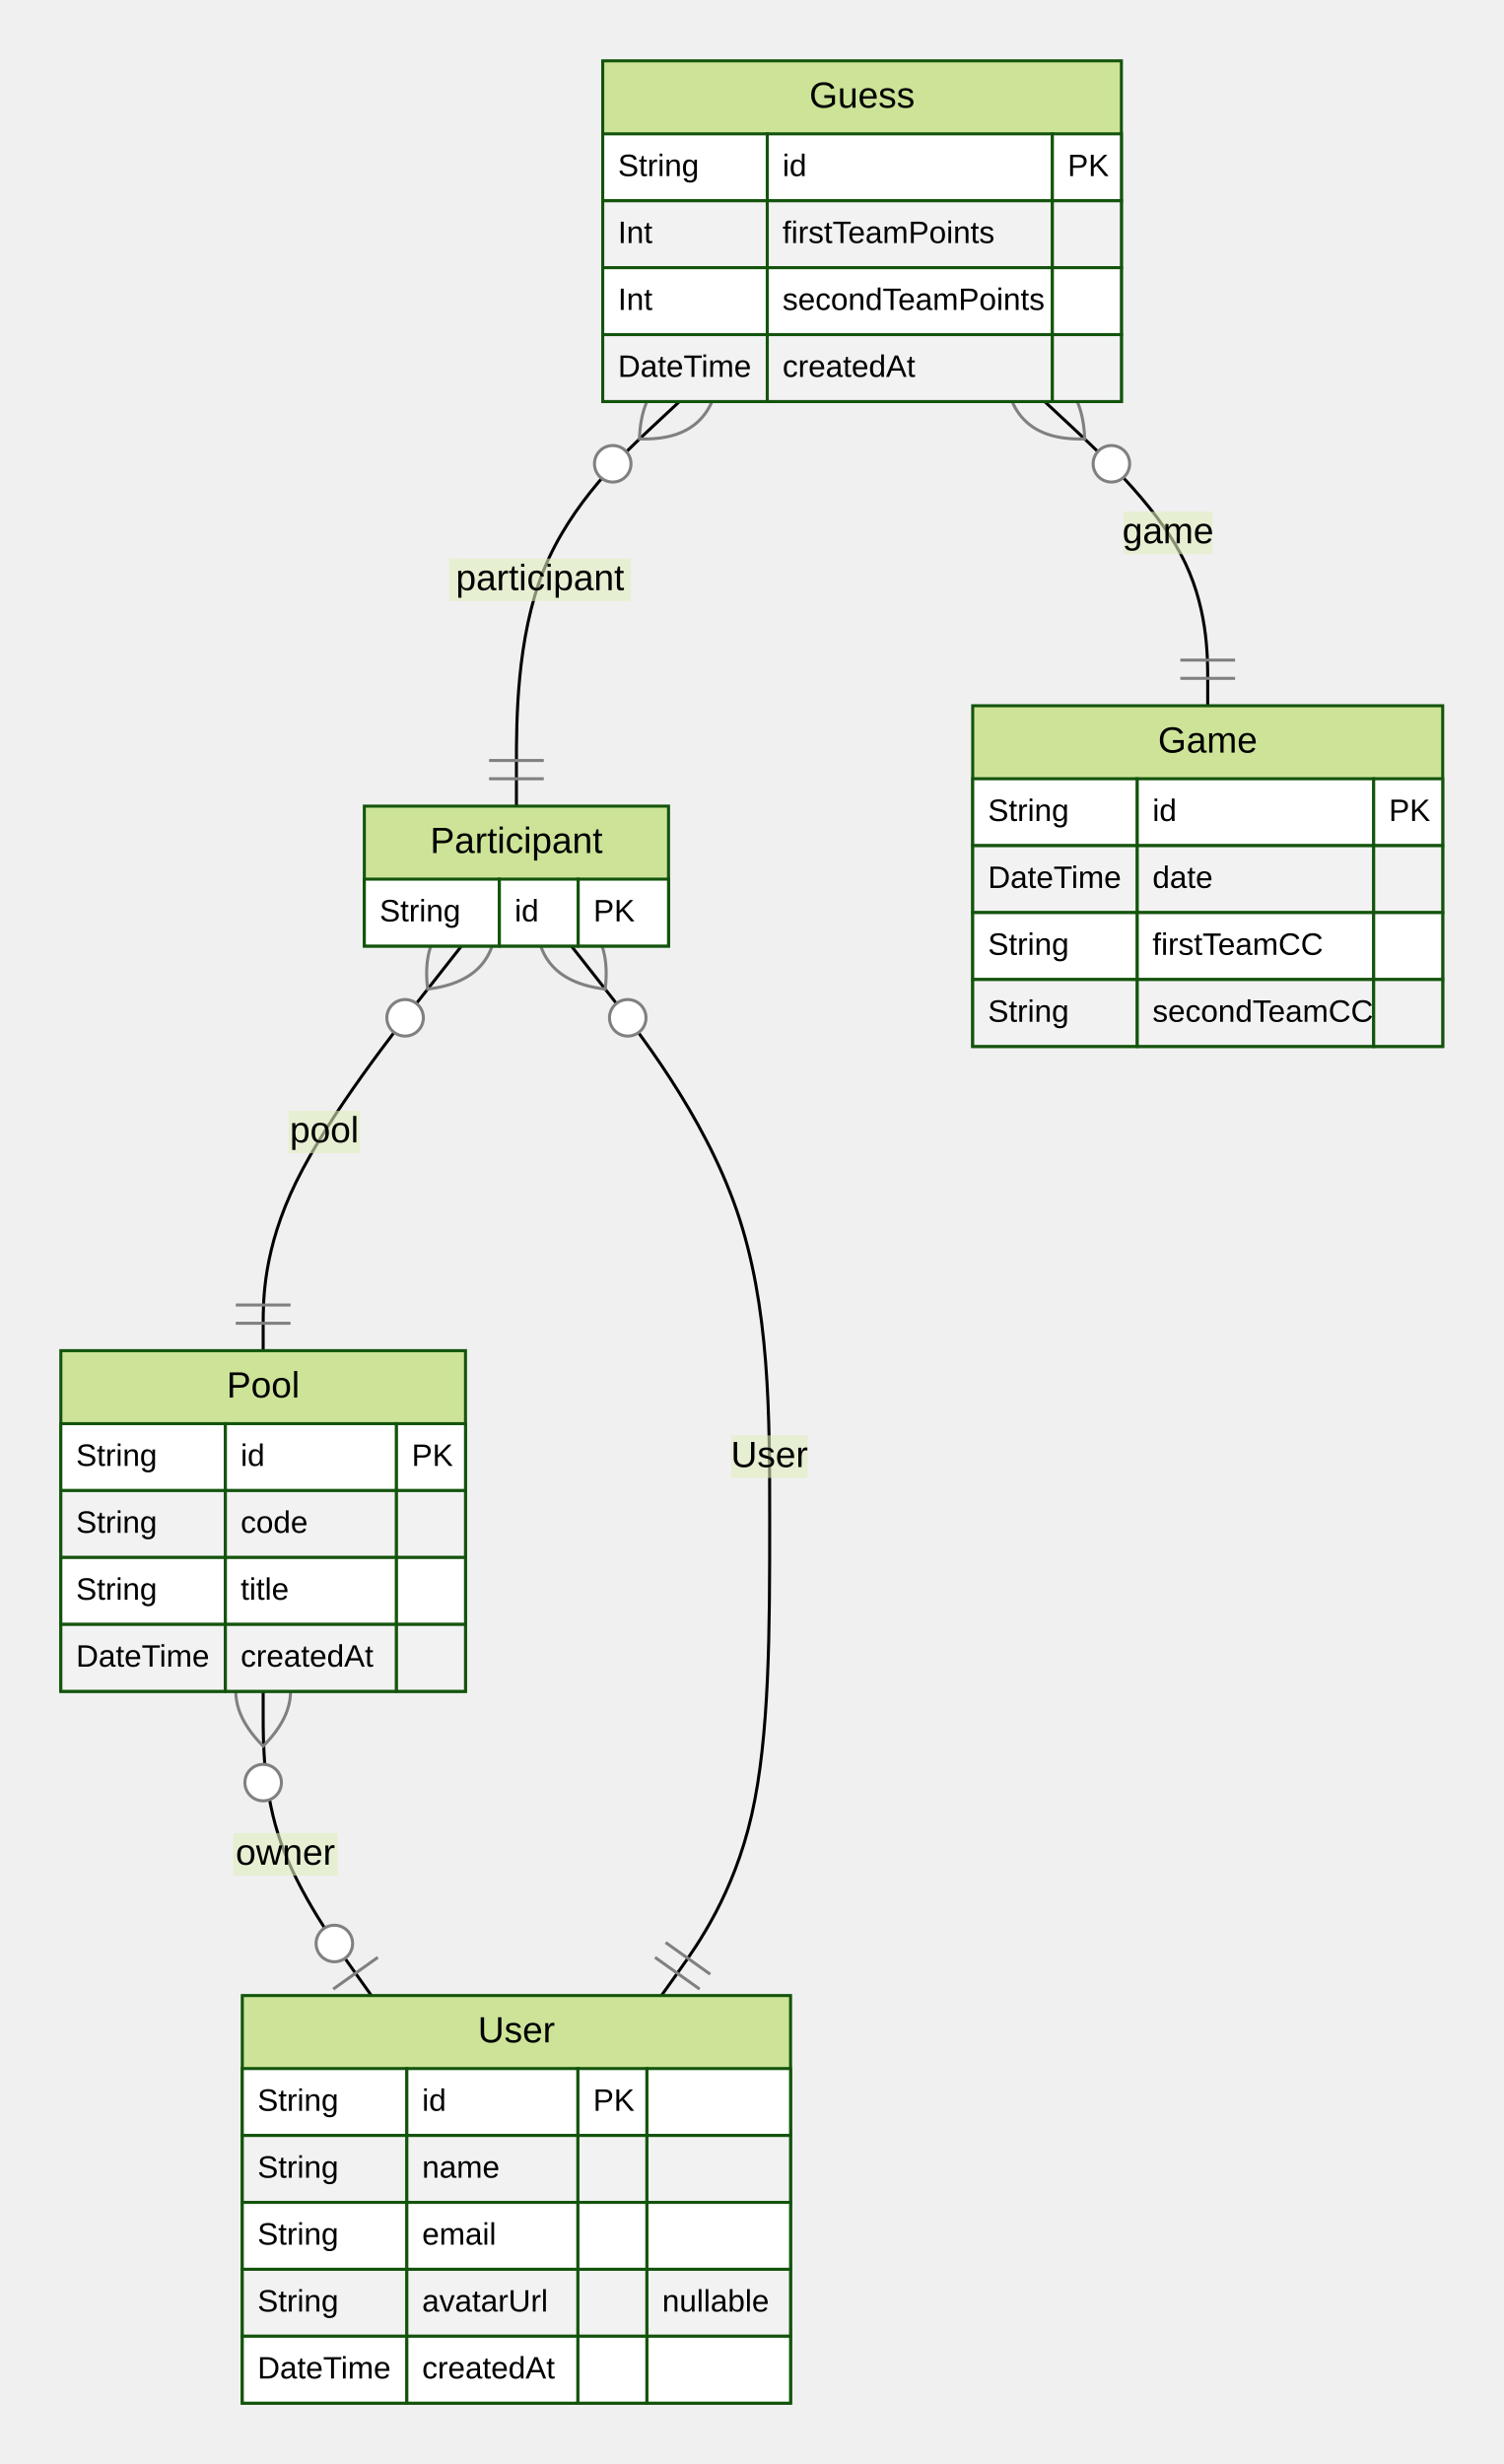
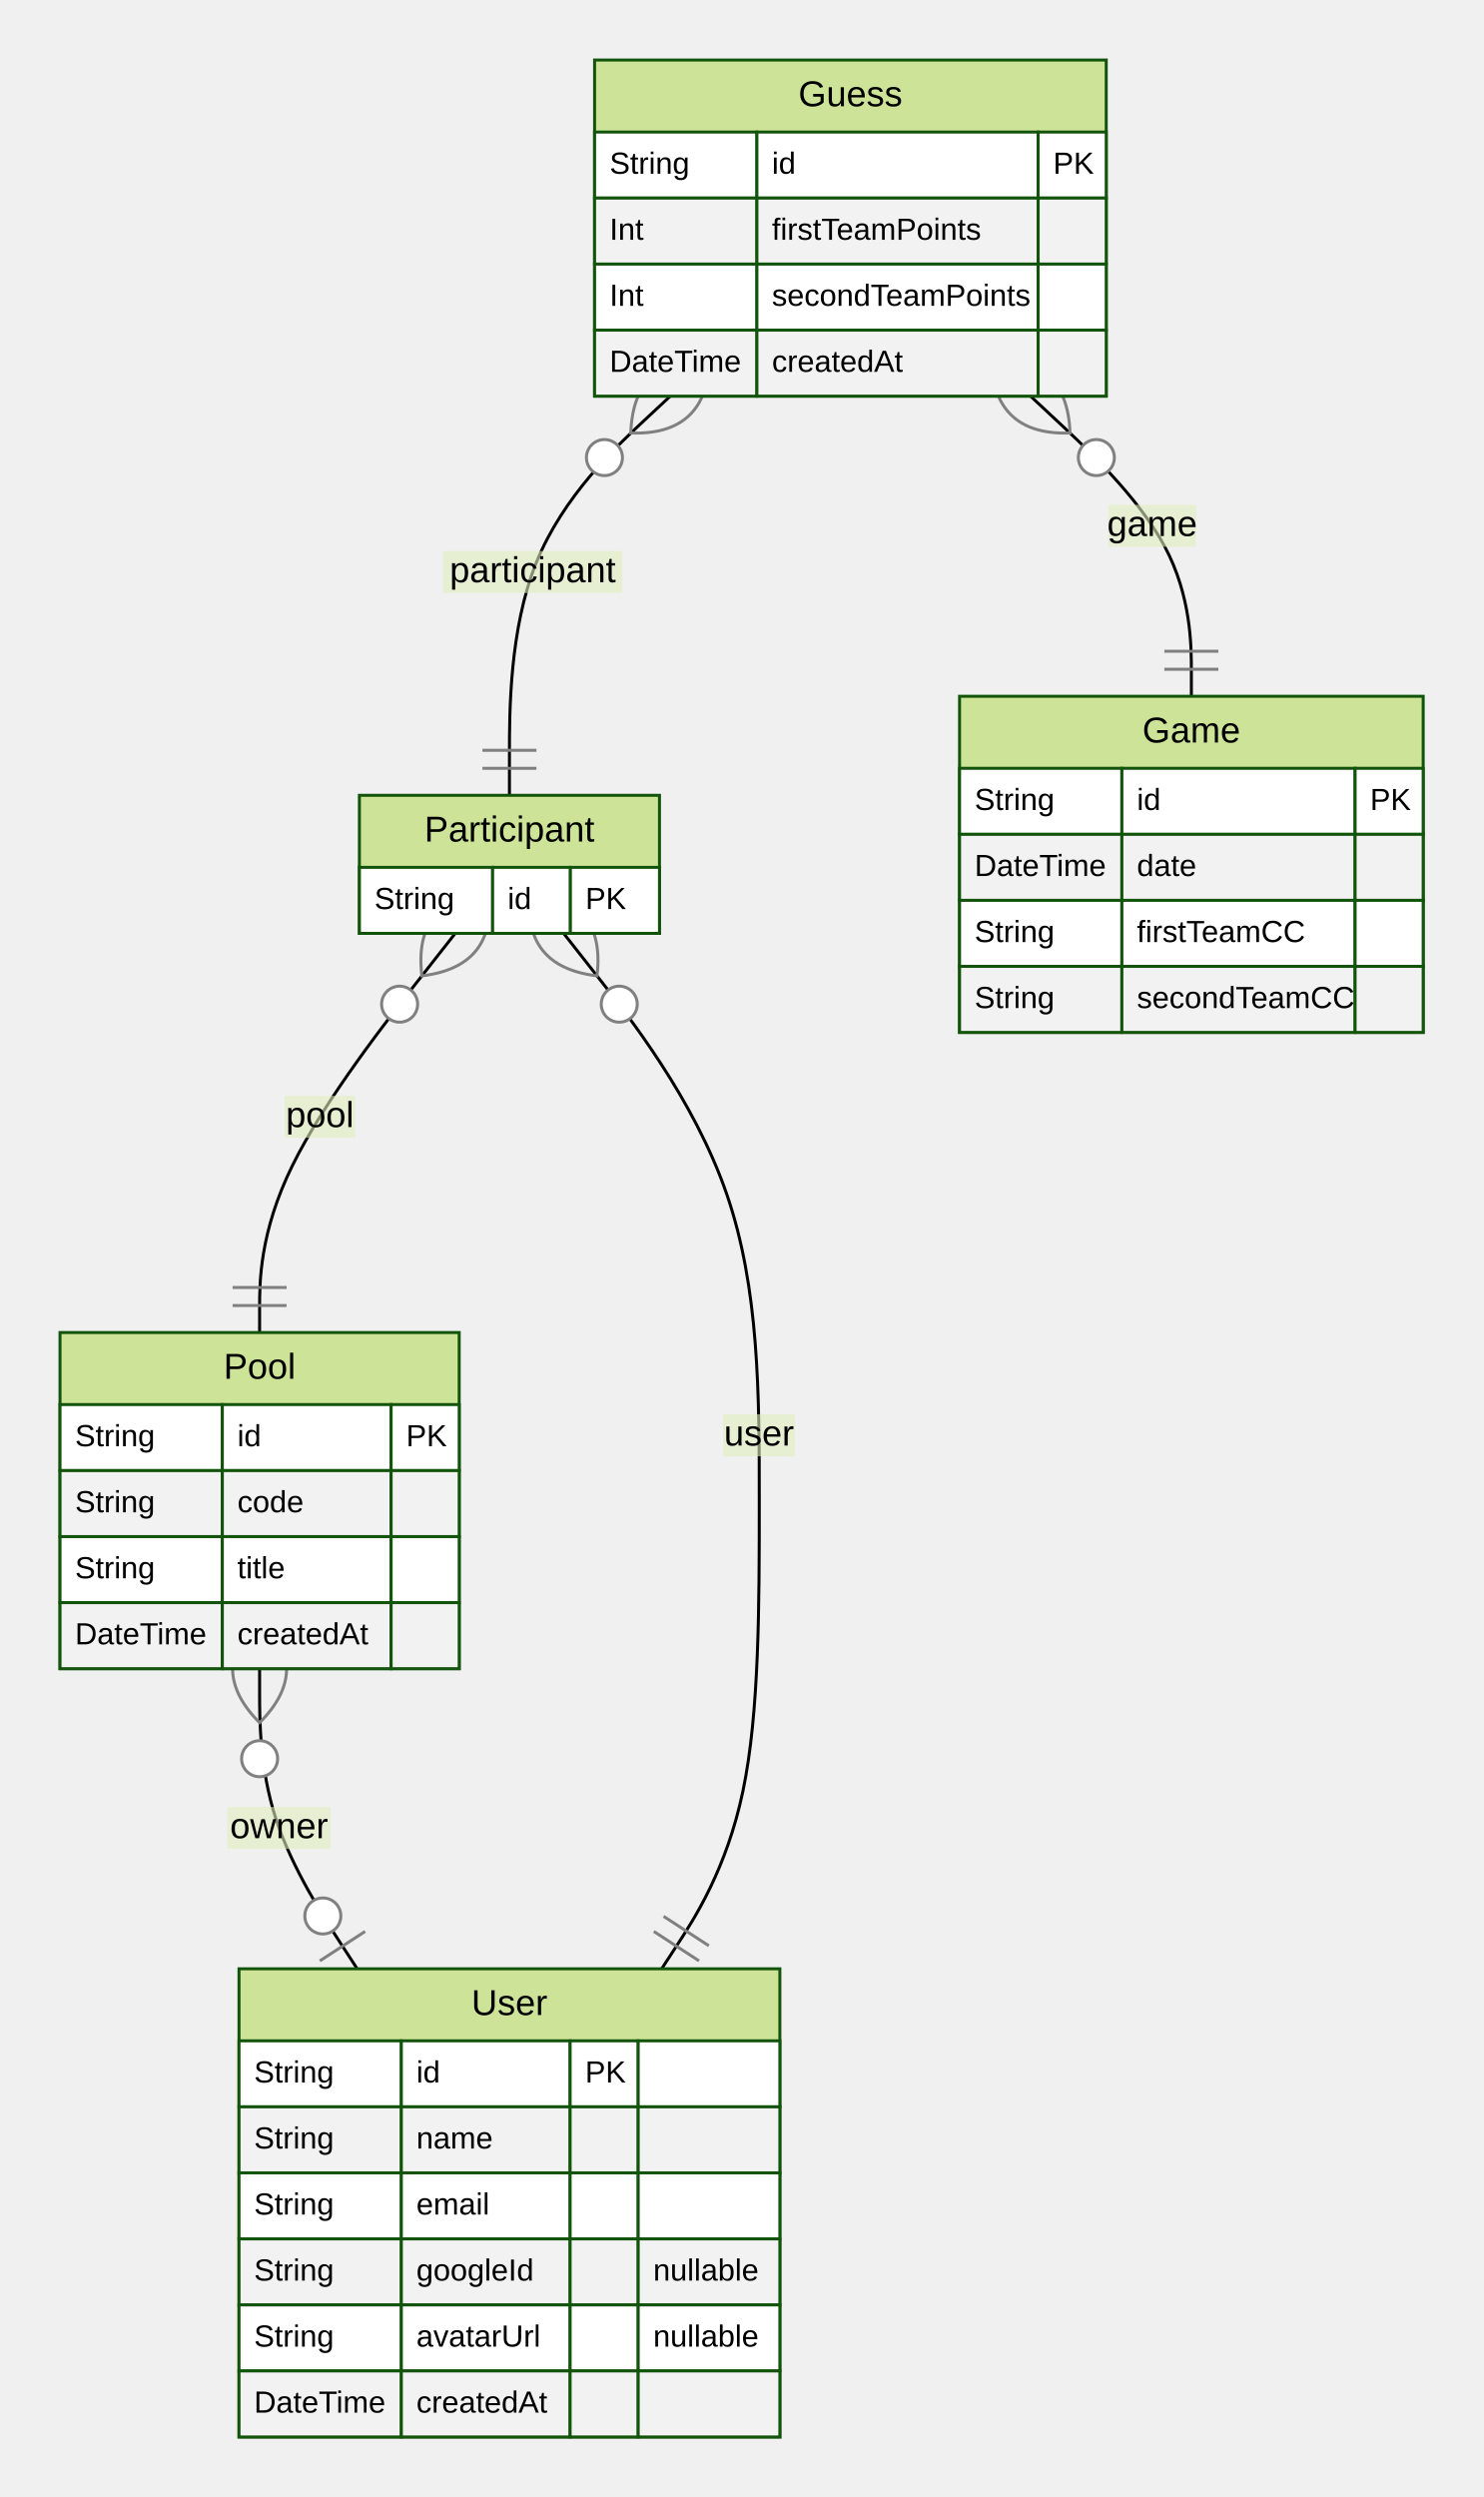
- <svg xmlns="http://www.w3.org/2000/svg" aria-labelledby="chart-title-mermaid-0 chart-desc-mermaid-0" role="img" viewBox="0 0 494.272 810" style="max-width: 494.272px; background-color: white;" width="100%" id="mermaid-0">
+ <svg xmlns="http://www.w3.org/2000/svg" aria-labelledby="chart-title-mermaid-0 chart-desc-mermaid-0" role="img" viewBox="0 0 494.272 832" style="max-width: 494.272px; background-color: white;" width="100%" id="mermaid-0">
  <style>#mermaid-0 {font-family:"trebuchet ms",verdana,arial,sans-serif;font-size:16px;fill:#000000;}#mermaid-0 .error-icon{fill:#552222;}#mermaid-0 .error-text{fill:#552222;stroke:#552222;}#mermaid-0 .edge-thickness-normal{stroke-width:2px;}#mermaid-0 .edge-thickness-thick{stroke-width:3.5px;}#mermaid-0 .edge-pattern-solid{stroke-dasharray:0;}#mermaid-0 .edge-pattern-dashed{stroke-dasharray:3;}#mermaid-0 .edge-pattern-dotted{stroke-dasharray:2;}#mermaid-0 .marker{fill:#000000;stroke:#000000;}#mermaid-0 .marker.cross{stroke:#000000;}#mermaid-0 svg{font-family:"trebuchet ms",verdana,arial,sans-serif;font-size:16px;}#mermaid-0 .entityBox{fill:#cde498;stroke:#13540c;}#mermaid-0 .attributeBoxOdd{fill:#ffffff;stroke:#13540c;}#mermaid-0 .attributeBoxEven{fill:#f2f2f2;stroke:#13540c;}#mermaid-0 .relationshipLabelBox{fill:hsl(78.158, 58.462%, 84.51%);opacity:0.7;background-color:hsl(78.158, 58.462%, 84.51%);}#mermaid-0 .relationshipLabelBox rect{opacity:0.5;}#mermaid-0 .relationshipLine{stroke:#000000;}#mermaid-0 :root{--mermaid-font-family:"trebuchet ms",verdana,arial,sans-serif;}</style>
  <g />
  <defs>
    <marker orient="auto" markerHeight="18" markerWidth="18" refY="9" refX="0" id="ONLY_ONE_START">
      <path d="M9,0 L9,18 M15,0 L15,18" fill="none" stroke="gray" />
    </marker>
  </defs>
  <defs>
    <marker orient="auto" markerHeight="18" markerWidth="18" refY="9" refX="18" id="ONLY_ONE_END">
      <path d="M3,0 L3,18 M9,0 L9,18" fill="none" stroke="gray" />
    </marker>
  </defs>
  <defs>
    <marker orient="auto" markerHeight="18" markerWidth="30" refY="9" refX="0" id="ZERO_OR_ONE_START">
      <circle r="6" cy="9" cx="21" fill="white" stroke="gray" />
      <path d="M9,0 L9,18" fill="none" stroke="gray" />
    </marker>
  </defs>
  <defs>
    <marker orient="auto" markerHeight="18" markerWidth="30" refY="9" refX="30" id="ZERO_OR_ONE_END">
      <circle r="6" cy="9" cx="9" fill="white" stroke="gray" />
      <path d="M21,0 L21,18" fill="none" stroke="gray" />
    </marker>
  </defs>
  <defs>
    <marker orient="auto" markerHeight="36" markerWidth="45" refY="18" refX="18" id="ONE_OR_MORE_START">
      <path d="M0,18 Q 18,0 36,18 Q 18,36 0,18 M42,9 L42,27" fill="none" stroke="gray" />
    </marker>
  </defs>
  <defs>
    <marker orient="auto" markerHeight="36" markerWidth="45" refY="18" refX="27" id="ONE_OR_MORE_END">
      <path d="M3,9 L3,27 M9,18 Q27,0 45,18 Q27,36 9,18" fill="none" stroke="gray" />
    </marker>
  </defs>
  <defs>
    <marker orient="auto" markerHeight="36" markerWidth="57" refY="18" refX="18" id="ZERO_OR_MORE_START">
      <circle r="6" cy="18" cx="48" fill="white" stroke="gray" />
      <path d="M0,18 Q18,0 36,18 Q18,36 0,18" fill="none" stroke="gray" />
    </marker>
  </defs>
  <defs>
    <marker orient="auto" markerHeight="36" markerWidth="57" refY="18" refX="39" id="ZERO_OR_MORE_END">
      <circle r="6" cy="18" cx="9" fill="white" stroke="gray" />
      <path d="M21,18 Q39,0 57,18 Q39,36 21,18" fill="none" stroke="gray" />
    </marker>
  </defs>
-   <path marker-start="url(#ZERO_OR_MORE_START)" marker-end="url(#ZERO_OR_ONE_END)" fill="none" stroke="gray" d="M86.513,556L86.513,564.333C86.513,572.667,86.513,589.333,92.443,606C98.373,622.667,110.233,639.333,116.163,647.667L122.093,656" class="er relationshipLine" />
-   <path marker-start="url(#ZERO_OR_MORE_START)" marker-end="url(#ONLY_ONE_END)" fill="none" stroke="gray" d="M187.835,311L198.7,324.833C209.565,338.667,231.296,366.333,242.161,397.833C253.026,429.333,253.026,464.667,253.026,500C253.026,535.333,253.026,570.667,247.096,596.667C241.167,622.667,229.307,639.333,223.377,647.667L217.447,656" class="er relationshipLine" />
+   <path marker-start="url(#ZERO_OR_MORE_START)" marker-end="url(#ZERO_OR_ONE_END)" fill="none" stroke="gray" d="M86.513,556L86.513,564.333C86.513,572.667,86.513,589.333,91.934,606C97.354,622.667,108.195,639.333,113.615,647.667L119.035,656" class="er relationshipLine" />
+   <path marker-start="url(#ZERO_OR_MORE_START)" marker-end="url(#ONLY_ONE_END)" fill="none" stroke="gray" d="M187.835,311L198.7,324.833C209.565,338.667,231.296,366.333,242.161,397.833C253.026,429.333,253.026,464.667,253.026,500C253.026,535.333,253.026,570.667,247.606,596.667C242.186,622.667,231.345,639.333,225.925,647.667L220.504,656" class="er relationshipLine" />
  <path marker-start="url(#ZERO_OR_MORE_START)" marker-end="url(#ONLY_ONE_END)" fill="none" stroke="gray" d="M151.705,311L140.839,324.833C129.974,338.667,108.244,366.333,97.378,388.5C86.513,410.667,86.513,427.333,86.513,435.667L86.513,444" class="er relationshipLine" />
+   <path marker-start="url(#ZERO_OR_MORE_START)" marker-end="url(#ONLY_ONE_END)" fill="none" stroke="gray" d="M223.367,132L214.434,140.333C205.501,148.667,187.635,165.333,178.703,187.5C169.77,209.667,169.77,237.333,169.77,251.167L169.77,265" class="er relationshipLine" />
  <path marker-start="url(#ZERO_OR_MORE_START)" marker-end="url(#ONLY_ONE_END)" fill="none" stroke="gray" d="M343.424,132L352.357,140.333C361.29,148.667,379.155,165.333,388.088,182C397.021,198.667,397.021,215.333,397.021,223.667L397.021,232" class="er relationshipLine" />
-   <path marker-start="url(#ZERO_OR_MORE_START)" marker-end="url(#ONLY_ONE_END)" fill="none" stroke="gray" d="M223.367,132L214.434,140.333C205.501,148.667,187.635,165.333,178.703,187.5C169.77,209.667,169.77,237.333,169.77,251.167L169.77,265" class="er relationshipLine" />
  <g transform="translate(20,444 )" id="Pool">
    <rect height="112" width="133.026" y="0" x="0" stroke="gray" fill-opacity="100%" fill="honeydew" class="er entityBox" />
    <text transform="translate(66.51321,12)" style="font-family: &quot;trebuchet ms&quot;, verdana, arial, sans-serif;; font-size: 12px" text-anchor="middle" dominant-baseline="middle" y="0" x="0" id="entity-Pool" class="er entityLabel">Pool</text>
    <rect height="22" width="54.096" y="24" x="0" stroke="gray" fill-opacity="100%" fill="honeydew" class="er attributeBoxOdd" />
    <text transform="translate(5,35)" style="font-family: &quot;trebuchet ms&quot;, verdana, arial, sans-serif;; font-size: 10.2px" text-anchor="left" dominant-baseline="middle" y="0" x="0" id="entity-Pool-attr-1-type" class="er entityLabel">String</text>
    <rect height="22" width="56.243" y="24" x="54.096" stroke="gray" fill-opacity="100%" fill="honeydew" class="er attributeBoxOdd" />
    <text transform="translate(59.09555,35)" style="font-family: &quot;trebuchet ms&quot;, verdana, arial, sans-serif;; font-size: 10.2px" text-anchor="left" dominant-baseline="middle" y="0" x="0" id="entity-Pool-attr-1-name" class="er entityLabel">id</text>
    <rect height="22" width="22.688" y="24" x="110.339" stroke="gray" fill-opacity="100%" fill="honeydew" class="er attributeBoxOdd" />
    <text transform="translate(115.3387,35)" style="font-family: &quot;trebuchet ms&quot;, verdana, arial, sans-serif;; font-size: 10.2px" text-anchor="left" dominant-baseline="middle" y="0" x="0" id="entity-Pool-attr-1-key" class="er entityLabel">PK</text>
    <rect height="22" width="54.096" y="46" x="0" stroke="gray" fill-opacity="100%" fill="honeydew" class="er attributeBoxEven" />
    <text transform="translate(5,57)" style="font-family: &quot;trebuchet ms&quot;, verdana, arial, sans-serif;; font-size: 10.2px" text-anchor="left" dominant-baseline="middle" y="0" x="0" id="entity-Pool-attr-2-type" class="er entityLabel">String</text>
    <rect height="22" width="56.243" y="46" x="54.096" stroke="gray" fill-opacity="100%" fill="honeydew" class="er attributeBoxEven" />
    <text transform="translate(59.09555,57)" style="font-family: &quot;trebuchet ms&quot;, verdana, arial, sans-serif;; font-size: 10.2px" text-anchor="left" dominant-baseline="middle" y="0" x="0" id="entity-Pool-attr-2-name" class="er entityLabel">code</text>
    <rect height="22" width="22.688" y="46" x="110.339" stroke="gray" fill-opacity="100%" fill="honeydew" class="er attributeBoxEven" />
    <text transform="translate(115.3387,57)" style="font-family: &quot;trebuchet ms&quot;, verdana, arial, sans-serif;; font-size: 10.2px" text-anchor="left" dominant-baseline="middle" y="0" x="0" id="entity-Pool-attr-2-key" class="er entityLabel" />
    <rect height="22" width="54.096" y="68" x="0" stroke="gray" fill-opacity="100%" fill="honeydew" class="er attributeBoxOdd" />
    <text transform="translate(5,79)" style="font-family: &quot;trebuchet ms&quot;, verdana, arial, sans-serif;; font-size: 10.2px" text-anchor="left" dominant-baseline="middle" y="0" x="0" id="entity-Pool-attr-3-type" class="er entityLabel">String</text>
    <rect height="22" width="56.243" y="68" x="54.096" stroke="gray" fill-opacity="100%" fill="honeydew" class="er attributeBoxOdd" />
    <text transform="translate(59.09555,79)" style="font-family: &quot;trebuchet ms&quot;, verdana, arial, sans-serif;; font-size: 10.2px" text-anchor="left" dominant-baseline="middle" y="0" x="0" id="entity-Pool-attr-3-name" class="er entityLabel">title</text>
    <rect height="22" width="22.688" y="68" x="110.339" stroke="gray" fill-opacity="100%" fill="honeydew" class="er attributeBoxOdd" />
    <text transform="translate(115.3387,79)" style="font-family: &quot;trebuchet ms&quot;, verdana, arial, sans-serif;; font-size: 10.2px" text-anchor="left" dominant-baseline="middle" y="0" x="0" id="entity-Pool-attr-3-key" class="er entityLabel" />
    <rect height="22" width="54.096" y="90" x="0" stroke="gray" fill-opacity="100%" fill="honeydew" class="er attributeBoxEven" />
    <text transform="translate(5,101)" style="font-family: &quot;trebuchet ms&quot;, verdana, arial, sans-serif;; font-size: 10.2px" text-anchor="left" dominant-baseline="middle" y="0" x="0" id="entity-Pool-attr-4-type" class="er entityLabel">DateTime</text>
    <rect height="22" width="56.243" y="90" x="54.096" stroke="gray" fill-opacity="100%" fill="honeydew" class="er attributeBoxEven" />
    <text transform="translate(59.09555,101)" style="font-family: &quot;trebuchet ms&quot;, verdana, arial, sans-serif;; font-size: 10.2px" text-anchor="left" dominant-baseline="middle" y="0" x="0" id="entity-Pool-attr-4-name" class="er entityLabel">createdAt</text>
    <rect height="22" width="22.688" y="90" x="110.339" stroke="gray" fill-opacity="100%" fill="honeydew" class="er attributeBoxEven" />
    <text transform="translate(115.3387,101)" style="font-family: &quot;trebuchet ms&quot;, verdana, arial, sans-serif;; font-size: 10.2px" text-anchor="left" dominant-baseline="middle" y="0" x="0" id="entity-Pool-attr-4-key" class="er entityLabel" />
  </g>
  <g transform="translate(79.65034,656 )" id="User">
-     <rect height="134" width="180.239" y="0" x="0" stroke="gray" fill-opacity="100%" fill="honeydew" class="er entityBox" />
+     <rect height="156" width="180.239" y="0" x="0" stroke="gray" fill-opacity="100%" fill="honeydew" class="er entityBox" />
    <text transform="translate(90.11948,12)" style="font-family: &quot;trebuchet ms&quot;, verdana, arial, sans-serif;; font-size: 12px" text-anchor="middle" dominant-baseline="middle" y="0" x="0" id="entity-User" class="er entityLabel">User</text>
    <rect height="22" width="54.096" y="24" x="0" stroke="gray" fill-opacity="100%" fill="honeydew" class="er attributeBoxOdd" />
    <text transform="translate(5,35)" style="font-family: &quot;trebuchet ms&quot;, verdana, arial, sans-serif;; font-size: 10.2px" text-anchor="left" dominant-baseline="middle" y="0" x="0" id="entity-User-attr-1-type" class="er entityLabel">String</text>
    <rect height="22" width="56.243" y="24" x="54.096" stroke="gray" fill-opacity="100%" fill="honeydew" class="er attributeBoxOdd" />
    <text transform="translate(59.09555,35)" style="font-family: &quot;trebuchet ms&quot;, verdana, arial, sans-serif;; font-size: 10.2px" text-anchor="left" dominant-baseline="middle" y="0" x="0" id="entity-User-attr-1-name" class="er entityLabel">id</text>
    <rect height="22" width="22.688" y="24" x="110.339" stroke="gray" fill-opacity="100%" fill="honeydew" class="er attributeBoxOdd" />
    <text transform="translate(115.3387,35)" style="font-family: &quot;trebuchet ms&quot;, verdana, arial, sans-serif;; font-size: 10.2px" text-anchor="left" dominant-baseline="middle" y="0" x="0" id="entity-User-attr-1-key" class="er entityLabel">PK</text>
    <rect height="22" width="47.213" y="24" x="133.026" stroke="gray" fill-opacity="100%" fill="honeydew" class="er attributeBoxOdd" />
    <text transform="translate(138.0264,35)" style="font-family: &quot;trebuchet ms&quot;, verdana, arial, sans-serif;; font-size: 10.2px" text-anchor="left" dominant-baseline="middle" y="0" x="0" id="entity-User-attr-1-comment" class="er entityLabel" />
    <rect height="22" width="54.096" y="46" x="0" stroke="gray" fill-opacity="100%" fill="honeydew" class="er attributeBoxEven" />
    <text transform="translate(5,57)" style="font-family: &quot;trebuchet ms&quot;, verdana, arial, sans-serif;; font-size: 10.2px" text-anchor="left" dominant-baseline="middle" y="0" x="0" id="entity-User-attr-2-type" class="er entityLabel">String</text>
    <rect height="22" width="56.243" y="46" x="54.096" stroke="gray" fill-opacity="100%" fill="honeydew" class="er attributeBoxEven" />
    <text transform="translate(59.09555,57)" style="font-family: &quot;trebuchet ms&quot;, verdana, arial, sans-serif;; font-size: 10.2px" text-anchor="left" dominant-baseline="middle" y="0" x="0" id="entity-User-attr-2-name" class="er entityLabel">name</text>
    <rect height="22" width="22.688" y="46" x="110.339" stroke="gray" fill-opacity="100%" fill="honeydew" class="er attributeBoxEven" />
    <text transform="translate(115.3387,57)" style="font-family: &quot;trebuchet ms&quot;, verdana, arial, sans-serif;; font-size: 10.2px" text-anchor="left" dominant-baseline="middle" y="0" x="0" id="entity-User-attr-2-key" class="er entityLabel" />
    <rect height="22" width="47.213" y="46" x="133.026" stroke="gray" fill-opacity="100%" fill="honeydew" class="er attributeBoxEven" />
    <text transform="translate(138.0264,57)" style="font-family: &quot;trebuchet ms&quot;, verdana, arial, sans-serif;; font-size: 10.2px" text-anchor="left" dominant-baseline="middle" y="0" x="0" id="entity-User-attr-2-comment" class="er entityLabel" />
    <rect height="22" width="54.096" y="68" x="0" stroke="gray" fill-opacity="100%" fill="honeydew" class="er attributeBoxOdd" />
    <text transform="translate(5,79)" style="font-family: &quot;trebuchet ms&quot;, verdana, arial, sans-serif;; font-size: 10.2px" text-anchor="left" dominant-baseline="middle" y="0" x="0" id="entity-User-attr-3-type" class="er entityLabel">String</text>
    <rect height="22" width="56.243" y="68" x="54.096" stroke="gray" fill-opacity="100%" fill="honeydew" class="er attributeBoxOdd" />
    <text transform="translate(59.09555,79)" style="font-family: &quot;trebuchet ms&quot;, verdana, arial, sans-serif;; font-size: 10.2px" text-anchor="left" dominant-baseline="middle" y="0" x="0" id="entity-User-attr-3-name" class="er entityLabel">email</text>
    <rect height="22" width="22.688" y="68" x="110.339" stroke="gray" fill-opacity="100%" fill="honeydew" class="er attributeBoxOdd" />
    <text transform="translate(115.3387,79)" style="font-family: &quot;trebuchet ms&quot;, verdana, arial, sans-serif;; font-size: 10.2px" text-anchor="left" dominant-baseline="middle" y="0" x="0" id="entity-User-attr-3-key" class="er entityLabel" />
    <rect height="22" width="47.213" y="68" x="133.026" stroke="gray" fill-opacity="100%" fill="honeydew" class="er attributeBoxOdd" />
    <text transform="translate(138.0264,79)" style="font-family: &quot;trebuchet ms&quot;, verdana, arial, sans-serif;; font-size: 10.2px" text-anchor="left" dominant-baseline="middle" y="0" x="0" id="entity-User-attr-3-comment" class="er entityLabel" />
    <rect height="22" width="54.096" y="90" x="0" stroke="gray" fill-opacity="100%" fill="honeydew" class="er attributeBoxEven" />
    <text transform="translate(5,101)" style="font-family: &quot;trebuchet ms&quot;, verdana, arial, sans-serif;; font-size: 10.2px" text-anchor="left" dominant-baseline="middle" y="0" x="0" id="entity-User-attr-4-type" class="er entityLabel">String</text>
    <rect height="22" width="56.243" y="90" x="54.096" stroke="gray" fill-opacity="100%" fill="honeydew" class="er attributeBoxEven" />
-     <text transform="translate(59.09555,101)" style="font-family: &quot;trebuchet ms&quot;, verdana, arial, sans-serif;; font-size: 10.2px" text-anchor="left" dominant-baseline="middle" y="0" x="0" id="entity-User-attr-4-name" class="er entityLabel">avatarUrl</text>
+     <text transform="translate(59.09555,101)" style="font-family: &quot;trebuchet ms&quot;, verdana, arial, sans-serif;; font-size: 10.2px" text-anchor="left" dominant-baseline="middle" y="0" x="0" id="entity-User-attr-4-name" class="er entityLabel">googleId</text>
    <rect height="22" width="22.688" y="90" x="110.339" stroke="gray" fill-opacity="100%" fill="honeydew" class="er attributeBoxEven" />
    <text transform="translate(115.3387,101)" style="font-family: &quot;trebuchet ms&quot;, verdana, arial, sans-serif;; font-size: 10.2px" text-anchor="left" dominant-baseline="middle" y="0" x="0" id="entity-User-attr-4-key" class="er entityLabel" />
    <rect height="22" width="47.213" y="90" x="133.026" stroke="gray" fill-opacity="100%" fill="honeydew" class="er attributeBoxEven" />
    <text transform="translate(138.0264,101)" style="font-family: &quot;trebuchet ms&quot;, verdana, arial, sans-serif;; font-size: 10.2px" text-anchor="left" dominant-baseline="middle" y="0" x="0" id="entity-User-attr-4-comment" class="er entityLabel">nullable</text>
    <rect height="22" width="54.096" y="112" x="0" stroke="gray" fill-opacity="100%" fill="honeydew" class="er attributeBoxOdd" />
-     <text transform="translate(5,123)" style="font-family: &quot;trebuchet ms&quot;, verdana, arial, sans-serif;; font-size: 10.2px" text-anchor="left" dominant-baseline="middle" y="0" x="0" id="entity-User-attr-5-type" class="er entityLabel">DateTime</text>
+     <text transform="translate(5,123)" style="font-family: &quot;trebuchet ms&quot;, verdana, arial, sans-serif;; font-size: 10.2px" text-anchor="left" dominant-baseline="middle" y="0" x="0" id="entity-User-attr-5-type" class="er entityLabel">String</text>
    <rect height="22" width="56.243" y="112" x="54.096" stroke="gray" fill-opacity="100%" fill="honeydew" class="er attributeBoxOdd" />
-     <text transform="translate(59.09555,123)" style="font-family: &quot;trebuchet ms&quot;, verdana, arial, sans-serif;; font-size: 10.2px" text-anchor="left" dominant-baseline="middle" y="0" x="0" id="entity-User-attr-5-name" class="er entityLabel">createdAt</text>
+     <text transform="translate(59.09555,123)" style="font-family: &quot;trebuchet ms&quot;, verdana, arial, sans-serif;; font-size: 10.2px" text-anchor="left" dominant-baseline="middle" y="0" x="0" id="entity-User-attr-5-name" class="er entityLabel">avatarUrl</text>
    <rect height="22" width="22.688" y="112" x="110.339" stroke="gray" fill-opacity="100%" fill="honeydew" class="er attributeBoxOdd" />
    <text transform="translate(115.3387,123)" style="font-family: &quot;trebuchet ms&quot;, verdana, arial, sans-serif;; font-size: 10.2px" text-anchor="left" dominant-baseline="middle" y="0" x="0" id="entity-User-attr-5-key" class="er entityLabel" />
    <rect height="22" width="47.213" y="112" x="133.026" stroke="gray" fill-opacity="100%" fill="honeydew" class="er attributeBoxOdd" />
-     <text transform="translate(138.0264,123)" style="font-family: &quot;trebuchet ms&quot;, verdana, arial, sans-serif;; font-size: 10.2px" text-anchor="left" dominant-baseline="middle" y="0" x="0" id="entity-User-attr-5-comment" class="er entityLabel" />
+     <text transform="translate(138.0264,123)" style="font-family: &quot;trebuchet ms&quot;, verdana, arial, sans-serif;; font-size: 10.2px" text-anchor="left" dominant-baseline="middle" y="0" x="0" id="entity-User-attr-5-comment" class="er entityLabel">nullable</text>
+     <rect height="22" width="54.096" y="134" x="0" stroke="gray" fill-opacity="100%" fill="honeydew" class="er attributeBoxEven" />
+     <text transform="translate(5,145)" style="font-family: &quot;trebuchet ms&quot;, verdana, arial, sans-serif;; font-size: 10.2px" text-anchor="left" dominant-baseline="middle" y="0" x="0" id="entity-User-attr-6-type" class="er entityLabel">DateTime</text>
+     <rect height="22" width="56.243" y="134" x="54.096" stroke="gray" fill-opacity="100%" fill="honeydew" class="er attributeBoxEven" />
+     <text transform="translate(59.09555,145)" style="font-family: &quot;trebuchet ms&quot;, verdana, arial, sans-serif;; font-size: 10.2px" text-anchor="left" dominant-baseline="middle" y="0" x="0" id="entity-User-attr-6-name" class="er entityLabel">createdAt</text>
+     <rect height="22" width="22.688" y="134" x="110.339" stroke="gray" fill-opacity="100%" fill="honeydew" class="er attributeBoxEven" />
+     <text transform="translate(115.3387,145)" style="font-family: &quot;trebuchet ms&quot;, verdana, arial, sans-serif;; font-size: 10.2px" text-anchor="left" dominant-baseline="middle" y="0" x="0" id="entity-User-attr-6-key" class="er entityLabel" />
+     <rect height="22" width="47.213" y="134" x="133.026" stroke="gray" fill-opacity="100%" fill="honeydew" class="er attributeBoxEven" />
+     <text transform="translate(138.0264,145)" style="font-family: &quot;trebuchet ms&quot;, verdana, arial, sans-serif;; font-size: 10.2px" text-anchor="left" dominant-baseline="middle" y="0" x="0" id="entity-User-attr-6-comment" class="er entityLabel" />
  </g>
  <g transform="translate(119.7698,265 )" id="Participant">
    <rect height="46" width="100" y="0" x="0" stroke="gray" fill-opacity="100%" fill="honeydew" class="er entityBox" />
    <text transform="translate(50,12)" style="font-family: &quot;trebuchet ms&quot;, verdana, arial, sans-serif;; font-size: 12px" text-anchor="middle" dominant-baseline="middle" y="0" x="0" id="entity-Participant" class="er entityLabel">Participant</text>
    <rect height="22" width="44.399" y="24" x="0" stroke="gray" fill-opacity="100%" fill="honeydew" class="er attributeBoxOdd" />
    <text transform="translate(5,35)" style="font-family: &quot;trebuchet ms&quot;, verdana, arial, sans-serif;; font-size: 10.2px" text-anchor="left" dominant-baseline="middle" y="0" x="0" id="entity-Participant-attr-1-type" class="er entityLabel">String</text>
    <rect height="22" width="25.911" y="24" x="44.399" stroke="gray" fill-opacity="100%" fill="honeydew" class="er attributeBoxOdd" />
    <text transform="translate(49.39862,35)" style="font-family: &quot;trebuchet ms&quot;, verdana, arial, sans-serif;; font-size: 10.2px" text-anchor="left" dominant-baseline="middle" y="0" x="0" id="entity-Participant-attr-1-name" class="er entityLabel">id</text>
    <rect height="22" width="29.69" y="24" x="70.31" stroke="gray" fill-opacity="100%" fill="honeydew" class="er attributeBoxOdd" />
    <text transform="translate(75.30976,35)" style="font-family: &quot;trebuchet ms&quot;, verdana, arial, sans-serif;; font-size: 10.2px" text-anchor="left" dominant-baseline="middle" y="0" x="0" id="entity-Participant-attr-1-key" class="er entityLabel">PK</text>
  </g>
  <g transform="translate(319.7698,232 )" id="Game">
    <rect height="112" width="154.502" y="0" x="0" stroke="gray" fill-opacity="100%" fill="honeydew" class="er entityBox" />
    <text transform="translate(77.25099,12)" style="font-family: &quot;trebuchet ms&quot;, verdana, arial, sans-serif;; font-size: 12px" text-anchor="middle" dominant-baseline="middle" y="0" x="0" id="entity-Game" class="er entityLabel">Game</text>
    <rect height="22" width="54.096" y="24" x="0" stroke="gray" fill-opacity="100%" fill="honeydew" class="er attributeBoxOdd" />
    <text transform="translate(5,35)" style="font-family: &quot;trebuchet ms&quot;, verdana, arial, sans-serif;; font-size: 10.2px" text-anchor="left" dominant-baseline="middle" y="0" x="0" id="entity-Game-attr-1-type" class="er entityLabel">String</text>
    <rect height="22" width="77.719" y="24" x="54.096" stroke="gray" fill-opacity="100%" fill="honeydew" class="er attributeBoxOdd" />
    <text transform="translate(59.09555,35)" style="font-family: &quot;trebuchet ms&quot;, verdana, arial, sans-serif;; font-size: 10.2px" text-anchor="left" dominant-baseline="middle" y="0" x="0" id="entity-Game-attr-1-name" class="er entityLabel">id</text>
    <rect height="22" width="22.688" y="24" x="131.814" stroke="gray" fill-opacity="100%" fill="honeydew" class="er attributeBoxOdd" />
    <text transform="translate(136.8143,35)" style="font-family: &quot;trebuchet ms&quot;, verdana, arial, sans-serif;; font-size: 10.2px" text-anchor="left" dominant-baseline="middle" y="0" x="0" id="entity-Game-attr-1-key" class="er entityLabel">PK</text>
    <rect height="22" width="54.096" y="46" x="0" stroke="gray" fill-opacity="100%" fill="honeydew" class="er attributeBoxEven" />
    <text transform="translate(5,57)" style="font-family: &quot;trebuchet ms&quot;, verdana, arial, sans-serif;; font-size: 10.2px" text-anchor="left" dominant-baseline="middle" y="0" x="0" id="entity-Game-attr-2-type" class="er entityLabel">DateTime</text>
    <rect height="22" width="77.719" y="46" x="54.096" stroke="gray" fill-opacity="100%" fill="honeydew" class="er attributeBoxEven" />
    <text transform="translate(59.09555,57)" style="font-family: &quot;trebuchet ms&quot;, verdana, arial, sans-serif;; font-size: 10.2px" text-anchor="left" dominant-baseline="middle" y="0" x="0" id="entity-Game-attr-2-name" class="er entityLabel">date</text>
    <rect height="22" width="22.688" y="46" x="131.814" stroke="gray" fill-opacity="100%" fill="honeydew" class="er attributeBoxEven" />
    <text transform="translate(136.8143,57)" style="font-family: &quot;trebuchet ms&quot;, verdana, arial, sans-serif;; font-size: 10.2px" text-anchor="left" dominant-baseline="middle" y="0" x="0" id="entity-Game-attr-2-key" class="er entityLabel" />
    <rect height="22" width="54.096" y="68" x="0" stroke="gray" fill-opacity="100%" fill="honeydew" class="er attributeBoxOdd" />
    <text transform="translate(5,79)" style="font-family: &quot;trebuchet ms&quot;, verdana, arial, sans-serif;; font-size: 10.2px" text-anchor="left" dominant-baseline="middle" y="0" x="0" id="entity-Game-attr-3-type" class="er entityLabel">String</text>
    <rect height="22" width="77.719" y="68" x="54.096" stroke="gray" fill-opacity="100%" fill="honeydew" class="er attributeBoxOdd" />
    <text transform="translate(59.09555,79)" style="font-family: &quot;trebuchet ms&quot;, verdana, arial, sans-serif;; font-size: 10.2px" text-anchor="left" dominant-baseline="middle" y="0" x="0" id="entity-Game-attr-3-name" class="er entityLabel">firstTeamCC</text>
    <rect height="22" width="22.688" y="68" x="131.814" stroke="gray" fill-opacity="100%" fill="honeydew" class="er attributeBoxOdd" />
    <text transform="translate(136.8143,79)" style="font-family: &quot;trebuchet ms&quot;, verdana, arial, sans-serif;; font-size: 10.2px" text-anchor="left" dominant-baseline="middle" y="0" x="0" id="entity-Game-attr-3-key" class="er entityLabel" />
    <rect height="22" width="54.096" y="90" x="0" stroke="gray" fill-opacity="100%" fill="honeydew" class="er attributeBoxEven" />
    <text transform="translate(5,101)" style="font-family: &quot;trebuchet ms&quot;, verdana, arial, sans-serif;; font-size: 10.2px" text-anchor="left" dominant-baseline="middle" y="0" x="0" id="entity-Game-attr-4-type" class="er entityLabel">String</text>
    <rect height="22" width="77.719" y="90" x="54.096" stroke="gray" fill-opacity="100%" fill="honeydew" class="er attributeBoxEven" />
    <text transform="translate(59.09555,101)" style="font-family: &quot;trebuchet ms&quot;, verdana, arial, sans-serif;; font-size: 10.2px" text-anchor="left" dominant-baseline="middle" y="0" x="0" id="entity-Game-attr-4-name" class="er entityLabel">secondTeamCC</text>
    <rect height="22" width="22.688" y="90" x="131.814" stroke="gray" fill-opacity="100%" fill="honeydew" class="er attributeBoxEven" />
    <text transform="translate(136.8143,101)" style="font-family: &quot;trebuchet ms&quot;, verdana, arial, sans-serif;; font-size: 10.2px" text-anchor="left" dominant-baseline="middle" y="0" x="0" id="entity-Game-attr-4-key" class="er entityLabel" />
  </g>
  <g transform="translate(198.1431,20 )" id="Guess">
    <rect height="112" width="170.504" y="0" x="0" stroke="gray" fill-opacity="100%" fill="honeydew" class="er entityBox" />
    <text transform="translate(85.2522,12)" style="font-family: &quot;trebuchet ms&quot;, verdana, arial, sans-serif;; font-size: 12px" text-anchor="middle" dominant-baseline="middle" y="0" x="0" id="entity-Guess" class="er entityLabel">Guess</text>
    <rect height="22" width="54.096" y="24" x="0" stroke="gray" fill-opacity="100%" fill="honeydew" class="er attributeBoxOdd" />
    <text transform="translate(5,35)" style="font-family: &quot;trebuchet ms&quot;, verdana, arial, sans-serif;; font-size: 10.2px" text-anchor="left" dominant-baseline="middle" y="0" x="0" id="entity-Guess-attr-1-type" class="er entityLabel">String</text>
    <rect height="22" width="93.721" y="24" x="54.096" stroke="gray" fill-opacity="100%" fill="honeydew" class="er attributeBoxOdd" />
    <text transform="translate(59.09555,35)" style="font-family: &quot;trebuchet ms&quot;, verdana, arial, sans-serif;; font-size: 10.2px" text-anchor="left" dominant-baseline="middle" y="0" x="0" id="entity-Guess-attr-1-name" class="er entityLabel">id</text>
    <rect height="22" width="22.688" y="24" x="147.817" stroke="gray" fill-opacity="100%" fill="honeydew" class="er attributeBoxOdd" />
    <text transform="translate(152.8167,35)" style="font-family: &quot;trebuchet ms&quot;, verdana, arial, sans-serif;; font-size: 10.2px" text-anchor="left" dominant-baseline="middle" y="0" x="0" id="entity-Guess-attr-1-key" class="er entityLabel">PK</text>
    <rect height="22" width="54.096" y="46" x="0" stroke="gray" fill-opacity="100%" fill="honeydew" class="er attributeBoxEven" />
    <text transform="translate(5,57)" style="font-family: &quot;trebuchet ms&quot;, verdana, arial, sans-serif;; font-size: 10.2px" text-anchor="left" dominant-baseline="middle" y="0" x="0" id="entity-Guess-attr-2-type" class="er entityLabel">Int</text>
    <rect height="22" width="93.721" y="46" x="54.096" stroke="gray" fill-opacity="100%" fill="honeydew" class="er attributeBoxEven" />
    <text transform="translate(59.09555,57)" style="font-family: &quot;trebuchet ms&quot;, verdana, arial, sans-serif;; font-size: 10.2px" text-anchor="left" dominant-baseline="middle" y="0" x="0" id="entity-Guess-attr-2-name" class="er entityLabel">firstTeamPoints</text>
    <rect height="22" width="22.688" y="46" x="147.817" stroke="gray" fill-opacity="100%" fill="honeydew" class="er attributeBoxEven" />
    <text transform="translate(152.8167,57)" style="font-family: &quot;trebuchet ms&quot;, verdana, arial, sans-serif;; font-size: 10.2px" text-anchor="left" dominant-baseline="middle" y="0" x="0" id="entity-Guess-attr-2-key" class="er entityLabel" />
    <rect height="22" width="54.096" y="68" x="0" stroke="gray" fill-opacity="100%" fill="honeydew" class="er attributeBoxOdd" />
    <text transform="translate(5,79)" style="font-family: &quot;trebuchet ms&quot;, verdana, arial, sans-serif;; font-size: 10.2px" text-anchor="left" dominant-baseline="middle" y="0" x="0" id="entity-Guess-attr-3-type" class="er entityLabel">Int</text>
    <rect height="22" width="93.721" y="68" x="54.096" stroke="gray" fill-opacity="100%" fill="honeydew" class="er attributeBoxOdd" />
    <text transform="translate(59.09555,79)" style="font-family: &quot;trebuchet ms&quot;, verdana, arial, sans-serif;; font-size: 10.2px" text-anchor="left" dominant-baseline="middle" y="0" x="0" id="entity-Guess-attr-3-name" class="er entityLabel">secondTeamPoints</text>
    <rect height="22" width="22.688" y="68" x="147.817" stroke="gray" fill-opacity="100%" fill="honeydew" class="er attributeBoxOdd" />
    <text transform="translate(152.8167,79)" style="font-family: &quot;trebuchet ms&quot;, verdana, arial, sans-serif;; font-size: 10.2px" text-anchor="left" dominant-baseline="middle" y="0" x="0" id="entity-Guess-attr-3-key" class="er entityLabel" />
    <rect height="22" width="54.096" y="90" x="0" stroke="gray" fill-opacity="100%" fill="honeydew" class="er attributeBoxEven" />
    <text transform="translate(5,101)" style="font-family: &quot;trebuchet ms&quot;, verdana, arial, sans-serif;; font-size: 10.2px" text-anchor="left" dominant-baseline="middle" y="0" x="0" id="entity-Guess-attr-4-type" class="er entityLabel">DateTime</text>
    <rect height="22" width="93.721" y="90" x="54.096" stroke="gray" fill-opacity="100%" fill="honeydew" class="er attributeBoxEven" />
    <text transform="translate(59.09555,101)" style="font-family: &quot;trebuchet ms&quot;, verdana, arial, sans-serif;; font-size: 10.2px" text-anchor="left" dominant-baseline="middle" y="0" x="0" id="entity-Guess-attr-4-name" class="er entityLabel">createdAt</text>
    <rect height="22" width="22.688" y="90" x="147.817" stroke="gray" fill-opacity="100%" fill="honeydew" class="er attributeBoxEven" />
    <text transform="translate(152.8167,101)" style="font-family: &quot;trebuchet ms&quot;, verdana, arial, sans-serif;; font-size: 10.2px" text-anchor="left" dominant-baseline="middle" y="0" x="0" id="entity-Guess-attr-4-key" class="er entityLabel" />
  </g>
-   <rect fill-opacity="85%" fill="white" height="14" width="34.471" y="602.592" x="76.574" class="er relationshipLabelBox" />
-   <text style="font-family: &quot;trebuchet ms&quot;, verdana, arial, sans-serif;; font-size: 12px" dominant-baseline="middle" text-anchor="middle" y="609.592" x="93.81" id="rel1" class="er relationshipLabel">owner</text>
-   <rect fill-opacity="85%" fill="white" height="14" width="25.184" y="471.862" x="240.348" class="er relationshipLabelBox" />
-   <text style="font-family: &quot;trebuchet ms&quot;, verdana, arial, sans-serif;; font-size: 12px" dominant-baseline="middle" text-anchor="middle" y="478.862" x="252.94" id="rel2" class="er relationshipLabel">User</text>
+   <rect fill-opacity="85%" fill="white" height="14" width="34.471" y="602.078" x="75.759" class="er relationshipLabelBox" />
+   <text style="font-family: &quot;trebuchet ms&quot;, verdana, arial, sans-serif;; font-size: 12px" dominant-baseline="middle" text-anchor="middle" y="609.078" x="92.994" id="rel1" class="er relationshipLabel">owner</text>
+   <rect fill-opacity="85%" fill="white" height="14" width="23.959" y="471.248" x="240.952" class="er relationshipLabelBox" />
+   <text style="font-family: &quot;trebuchet ms&quot;, verdana, arial, sans-serif;; font-size: 12px" dominant-baseline="middle" text-anchor="middle" y="478.248" x="252.932" id="rel2" class="er relationshipLabel">user</text>
  <rect fill-opacity="85%" fill="white" height="14" width="23.564" y="365.133" x="94.824" class="er relationshipLabelBox" />
  <text style="font-family: &quot;trebuchet ms&quot;, verdana, arial, sans-serif;; font-size: 12px" dominant-baseline="middle" text-anchor="middle" y="372.133" x="106.606" id="rel3" class="er relationshipLabel">pool</text>
+   <rect fill-opacity="85%" fill="white" height="14" width="59.744" y="183.599" x="147.651" class="er relationshipLabelBox" />
+   <text style="font-family: &quot;trebuchet ms&quot;, verdana, arial, sans-serif;; font-size: 12px" dominant-baseline="middle" text-anchor="middle" y="190.599" x="177.523" id="rel4" class="er relationshipLabel">participant</text>
  <rect fill-opacity="85%" fill="white" height="14" width="29.289" y="168.191" x="369.328" class="er relationshipLabelBox" />
-   <text style="font-family: &quot;trebuchet ms&quot;, verdana, arial, sans-serif;; font-size: 12px" dominant-baseline="middle" text-anchor="middle" y="175.191" x="383.972" id="rel4" class="er relationshipLabel">game</text>
-   <rect fill-opacity="85%" fill="white" height="14" width="59.744" y="183.599" x="147.651" class="er relationshipLabelBox" />
-   <text style="font-family: &quot;trebuchet ms&quot;, verdana, arial, sans-serif;; font-size: 12px" dominant-baseline="middle" text-anchor="middle" y="190.599" x="177.523" id="rel5" class="er relationshipLabel">participant</text>
+   <text style="font-family: &quot;trebuchet ms&quot;, verdana, arial, sans-serif;; font-size: 12px" dominant-baseline="middle" text-anchor="middle" y="175.191" x="383.972" id="rel5" class="er relationshipLabel">game</text>
</svg>
